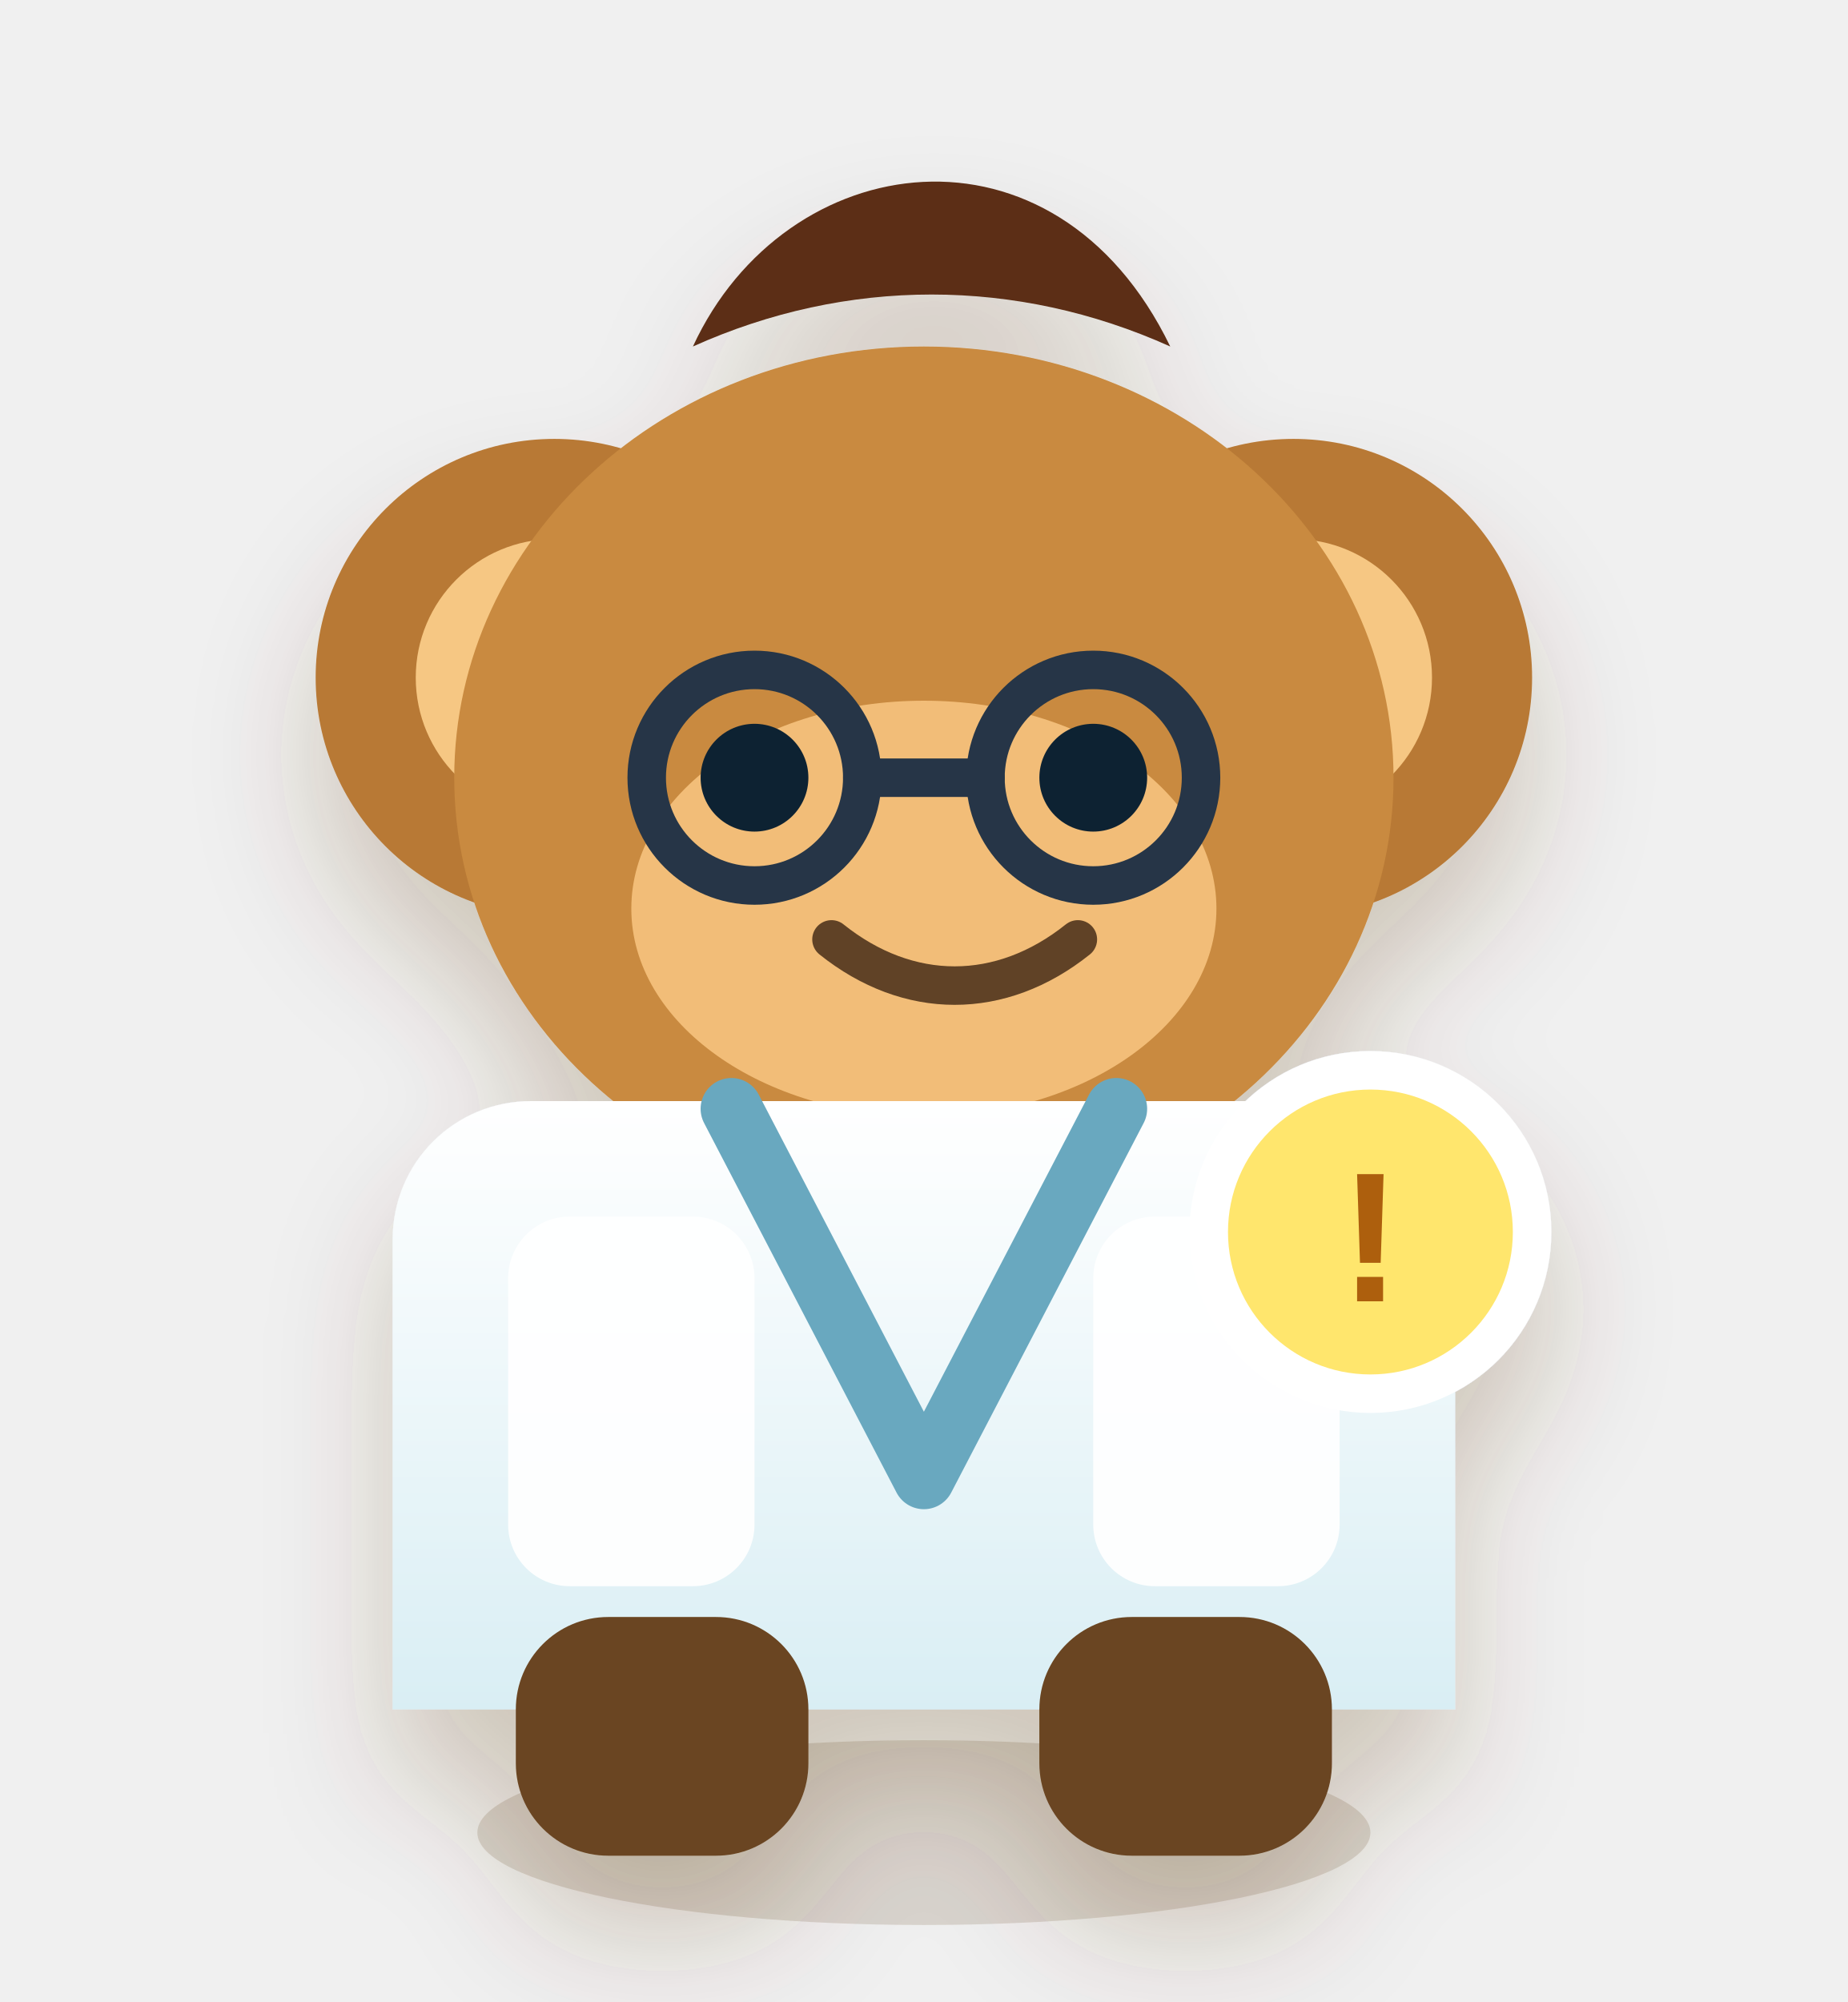
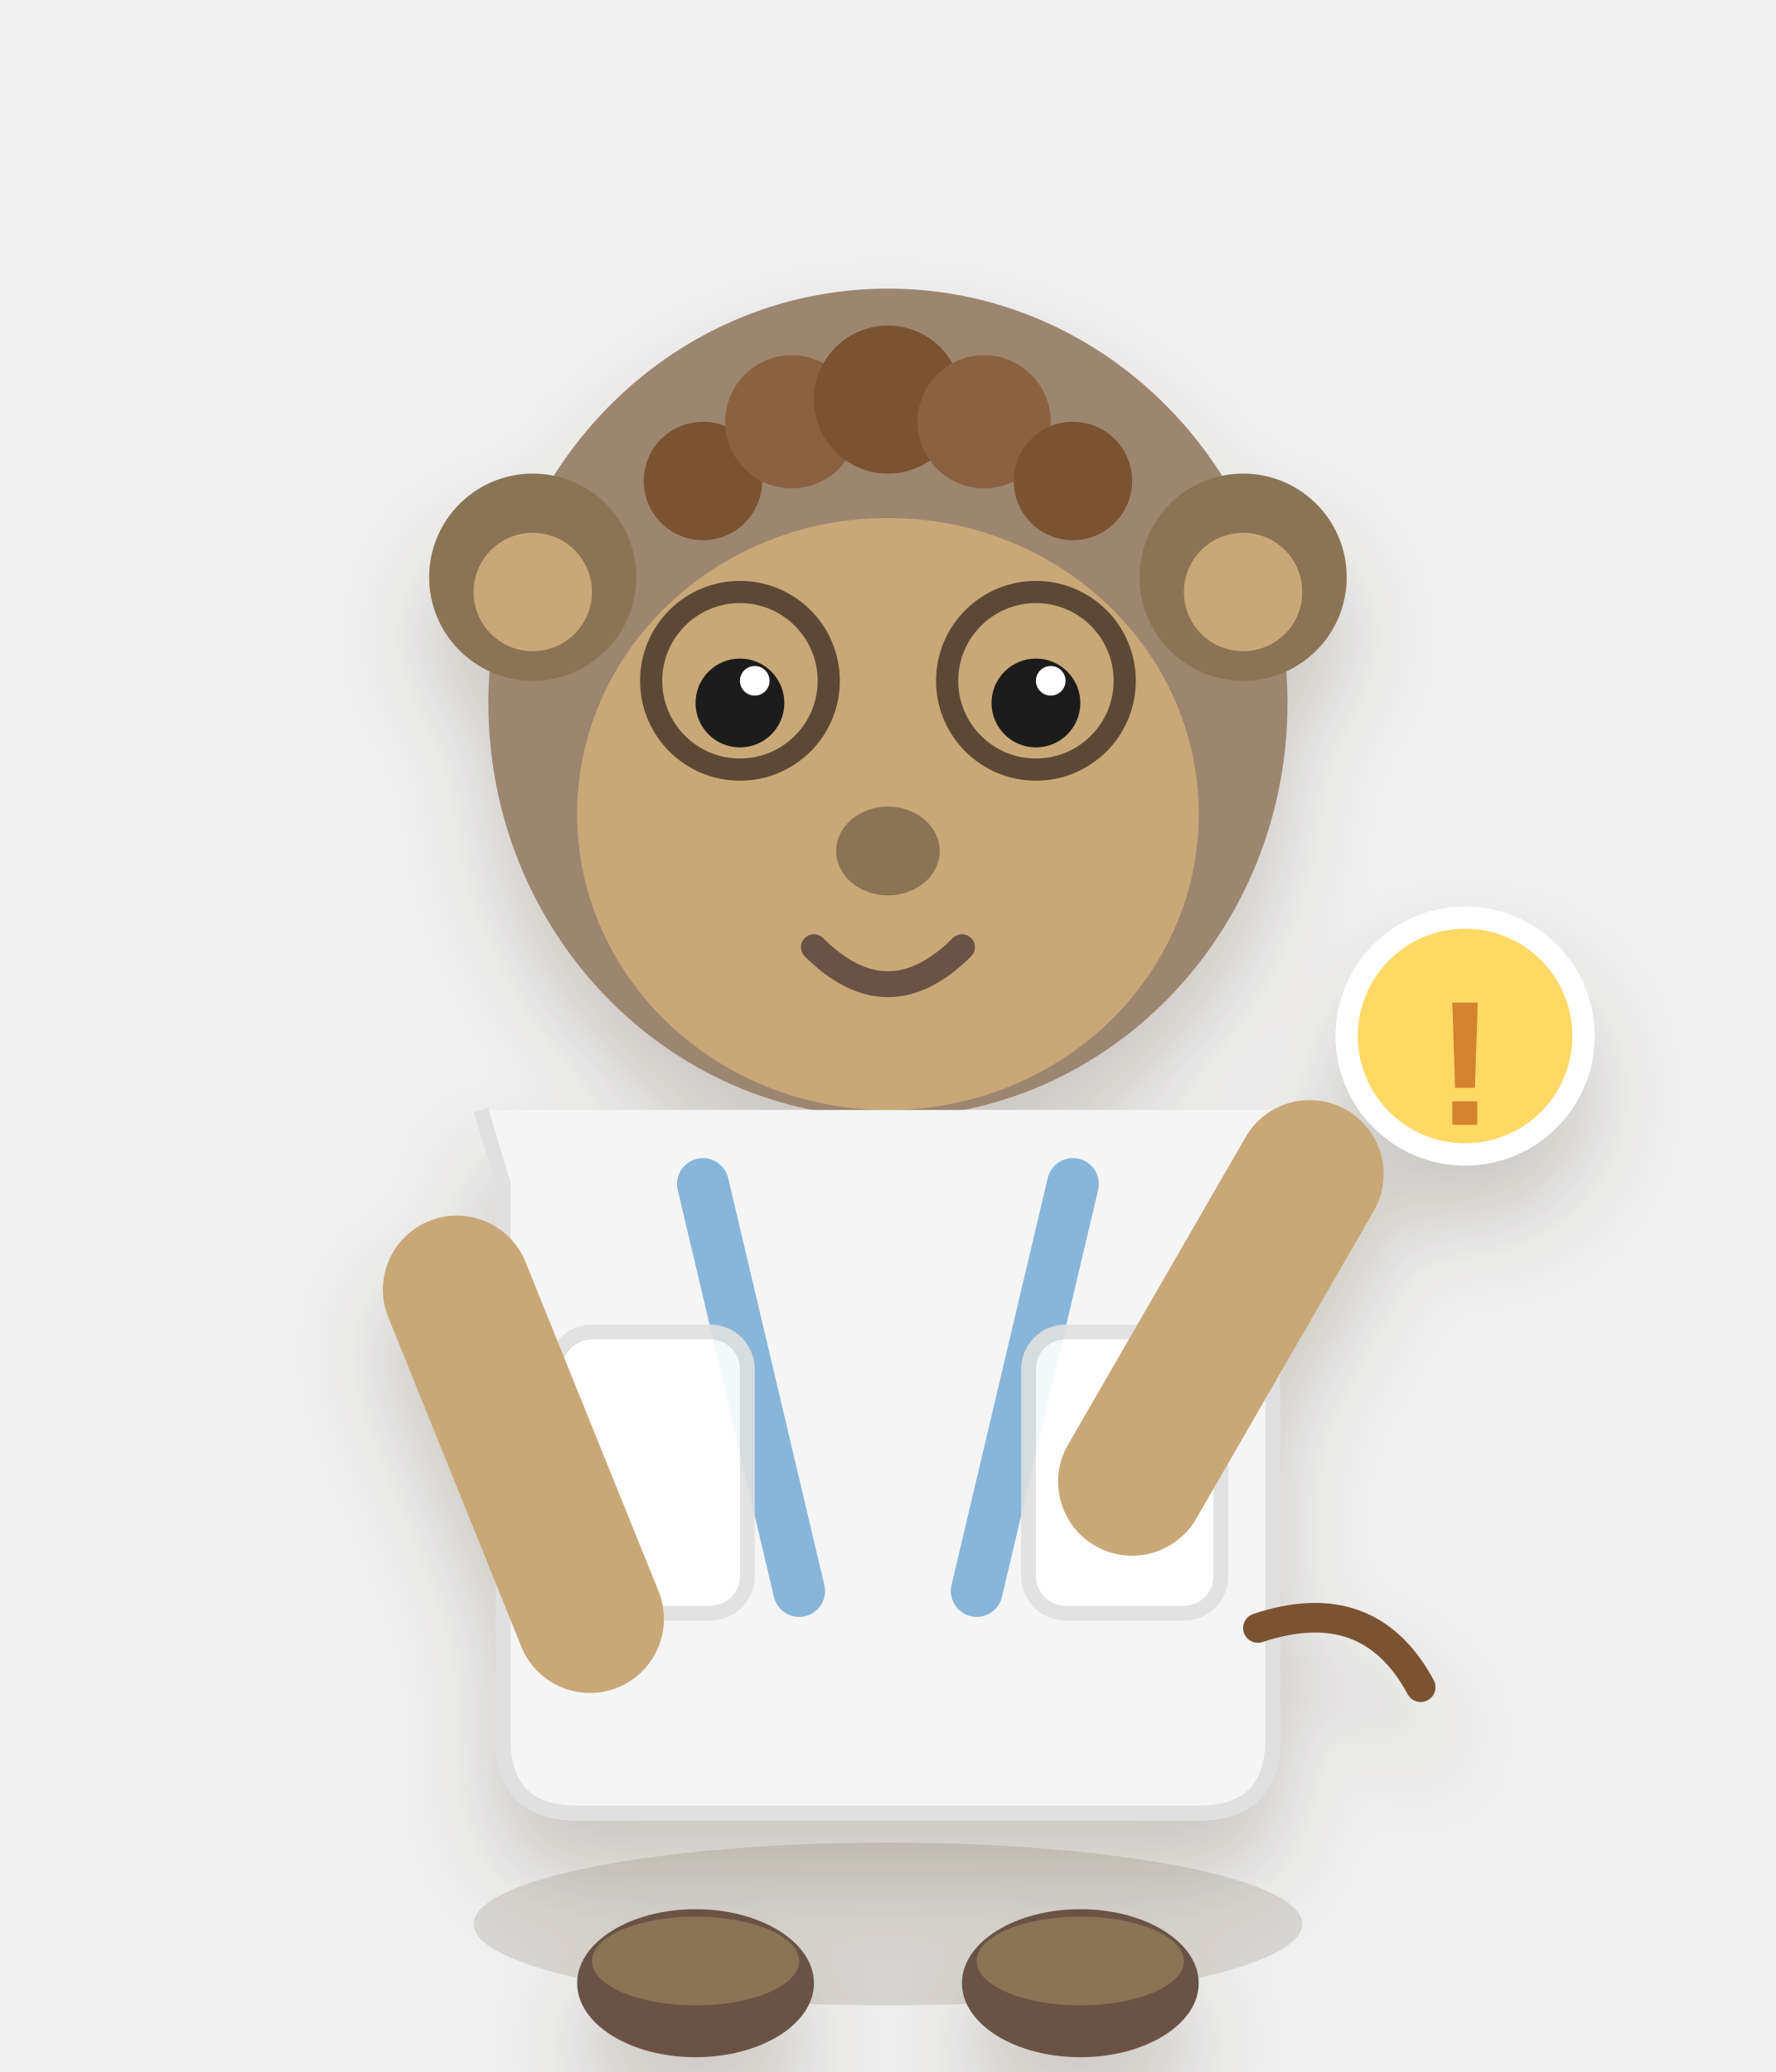
- <svg xmlns="http://www.w3.org/2000/svg" viewBox="0 0 240 260" role="img" aria-labelledby="title desc">
+ <svg xmlns="http://www.w3.org/2000/svg" viewBox="0 0 240 280" role="img" aria-labelledby="title">
  <defs>
-     <filter id="softShadow" x="-30%" y="-20%" width="160%" height="150%">
-       <feDropShadow dx="0" dy="10" stdDeviation="8" flood-color="#5c3a11" flood-opacity="0.22" />
+     <filter id="shadow" x="-50%" y="-50%" width="200%" height="200%">
+       <feDropShadow dx="0" dy="8" stdDeviation="6" flood-color="#5c4a35" flood-opacity="0.24" />
    </filter>
-     <linearGradient id="coat" x1="0" x2="0" y1="0" y2="1">
-       <stop stop-color="#ffffff" />
-       <stop offset="1" stop-color="#d9eef4" />
-     </linearGradient>
  </defs>
-   <ellipse cx="120" cy="238" rx="58" ry="12" fill="#5b3a10" opacity="0.16" />
-   <g filter="url(#softShadow)">
-     <circle cx="72" cy="88" r="31" fill="#b87935" />
-     <circle cx="168" cy="88" r="31" fill="#b87935" />
-     <circle cx="72" cy="88" r="18" fill="#f6c783" />
-     <circle cx="168" cy="88" r="18" fill="#f6c783" />
-     <ellipse cx="120" cy="101" rx="61" ry="56" fill="#c98a3f" />
-     <ellipse cx="120" cy="118" rx="38" ry="27" fill="#f2bd78" />
-     <circle cx="98" cy="101" r="7" fill="#102433" />
-     <circle cx="142" cy="101" r="7" fill="#102433" />
-     <circle cx="98" cy="101" r="14" fill="none" stroke="#263646" stroke-width="5" />
-     <circle cx="142" cy="101" r="14" fill="none" stroke="#263646" stroke-width="5" />
-     <path d="M112 101h16" stroke="#263646" stroke-width="5" stroke-linecap="round" />
-     <path d="M108 122c10 8 22 8 32 0" fill="none" stroke="#604225" stroke-width="5" stroke-linecap="round" />
-     <path d="M90 45c12-26 47-31 62 0-20-9-42-9-62 0z" fill="#5c2f17" />
-     <path d="M69 143h102c10 0 18 8 18 18v61H51v-61c0-10 8-18 18-18z" fill="url(#coat)" />
-     <path d="M95 144l25 48 25-48" fill="none" stroke="#69a8bf" stroke-width="8" stroke-linecap="round" stroke-linejoin="round" />
-     <rect x="66" y="158" width="32" height="48" rx="8" fill="#ffffff" opacity="0.92" />
-     <rect x="142" y="158" width="32" height="48" rx="8" fill="#ffffff" opacity="0.92" />
-     <rect x="67" y="210" width="38" height="31" rx="12" fill="#6b4520" />
-     <rect x="135" y="210" width="38" height="31" rx="12" fill="#6b4520" />
-     <circle cx="178" cy="160" r="21" fill="#ffe66d" stroke="#fff" stroke-width="5" />
-     <text x="178" y="169" text-anchor="middle" font-family="Arial, sans-serif" font-size="24" font-weight="900" fill="#ad5e10">!</text>
+   <ellipse cx="120" cy="260" rx="56" ry="11" fill="#5c4a35" opacity="0.16" />
+   <g filter="url(#shadow)">
+     <ellipse cx="120" cy="95" rx="54" ry="56" fill="#9d8670" />
+     <ellipse cx="120" cy="110" rx="42" ry="40" fill="#c9a878" />
+     <ellipse cx="120" cy="115" rx="7" ry="6" fill="#8b7355" />
+     <circle cx="100" cy="92" r="12" fill="none" stroke="#5c4a35" stroke-width="3" />
+     <circle cx="140" cy="92" r="12" fill="none" stroke="#5c4a35" stroke-width="3" />
+     <circle cx="100" cy="95" r="6" fill="#1a1a1a" />
+     <circle cx="140" cy="95" r="6" fill="#1a1a1a" />
+     <circle cx="102" cy="92" r="2" fill="#ffffff" />
+     <circle cx="142" cy="92" r="2" fill="#ffffff" />
+     <path d="M 110 128 Q 120 138 130 128" fill="none" stroke="#6b5344" stroke-width="3.5" stroke-linecap="round" />
+     <circle cx="95" cy="65" r="8" fill="#7a5230" />
+     <circle cx="107" cy="57" r="9" fill="#8a6240" />
+     <circle cx="120" cy="54" r="10" fill="#7a5230" />
+     <circle cx="133" cy="57" r="9" fill="#8a6240" />
+     <circle cx="145" cy="65" r="8" fill="#7a5230" />
+     <circle cx="72" cy="78" r="14" fill="#8b7355" />
+     <circle cx="72" cy="80" r="8" fill="#c9a878" />
+     <circle cx="168" cy="78" r="14" fill="#8b7355" />
+     <circle cx="168" cy="80" r="8" fill="#c9a878" />
+     <path d="M 65 150 L 68 160 L 68 235 Q 68 245 78 245 L 162 245 Q 172 245 172 235 L 172 160 L 175 150" fill="#f5f5f5" stroke="#e0e0e0" stroke-width="2" />
+     <path d="M 95 160 L 108 215" fill="none" stroke="#5a9bce" stroke-width="7" stroke-linecap="round" opacity="0.7" />
+     <path d="M 145 160 L 132 215" fill="none" stroke="#5a9bce" stroke-width="7" stroke-linecap="round" opacity="0.7" />
+     <rect x="75" y="180" width="26" height="38" rx="5" fill="#ffffff" stroke="#e0e0e0" stroke-width="2" opacity="0.9" />
+     <rect x="139" y="180" width="26" height="38" rx="5" fill="#ffffff" stroke="#e0e0e0" stroke-width="2" opacity="0.9" />
+     <rect x="48" y="165" width="20" height="68" rx="10" fill="#c9a878" transform="rotate(-22 58 165)" />
+     <rect x="172" y="150" width="20" height="68" rx="10" fill="#c9a878" transform="rotate(30 182 150)" />
+     <ellipse cx="94" cy="268" rx="16" ry="10" fill="#6b5344" />
+     <ellipse cx="94" cy="265" rx="14" ry="6" fill="#8b7355" />
+     <ellipse cx="146" cy="268" rx="16" ry="10" fill="#6b5344" />
+     <ellipse cx="146" cy="265" rx="14" ry="6" fill="#8b7355" />
+     <circle cx="198" cy="140" r="16" fill="#ffd966" stroke="#ffffff" stroke-width="3" />
+     <text x="198" y="152" font-family="Arial, sans-serif" font-size="24" font-weight="900" fill="#d4832f" text-anchor="middle">!</text>
+     <path d="M 170 220 Q 185 215 192 228" fill="none" stroke="#7a5230" stroke-width="4" stroke-linecap="round" />
  </g>
</svg>
